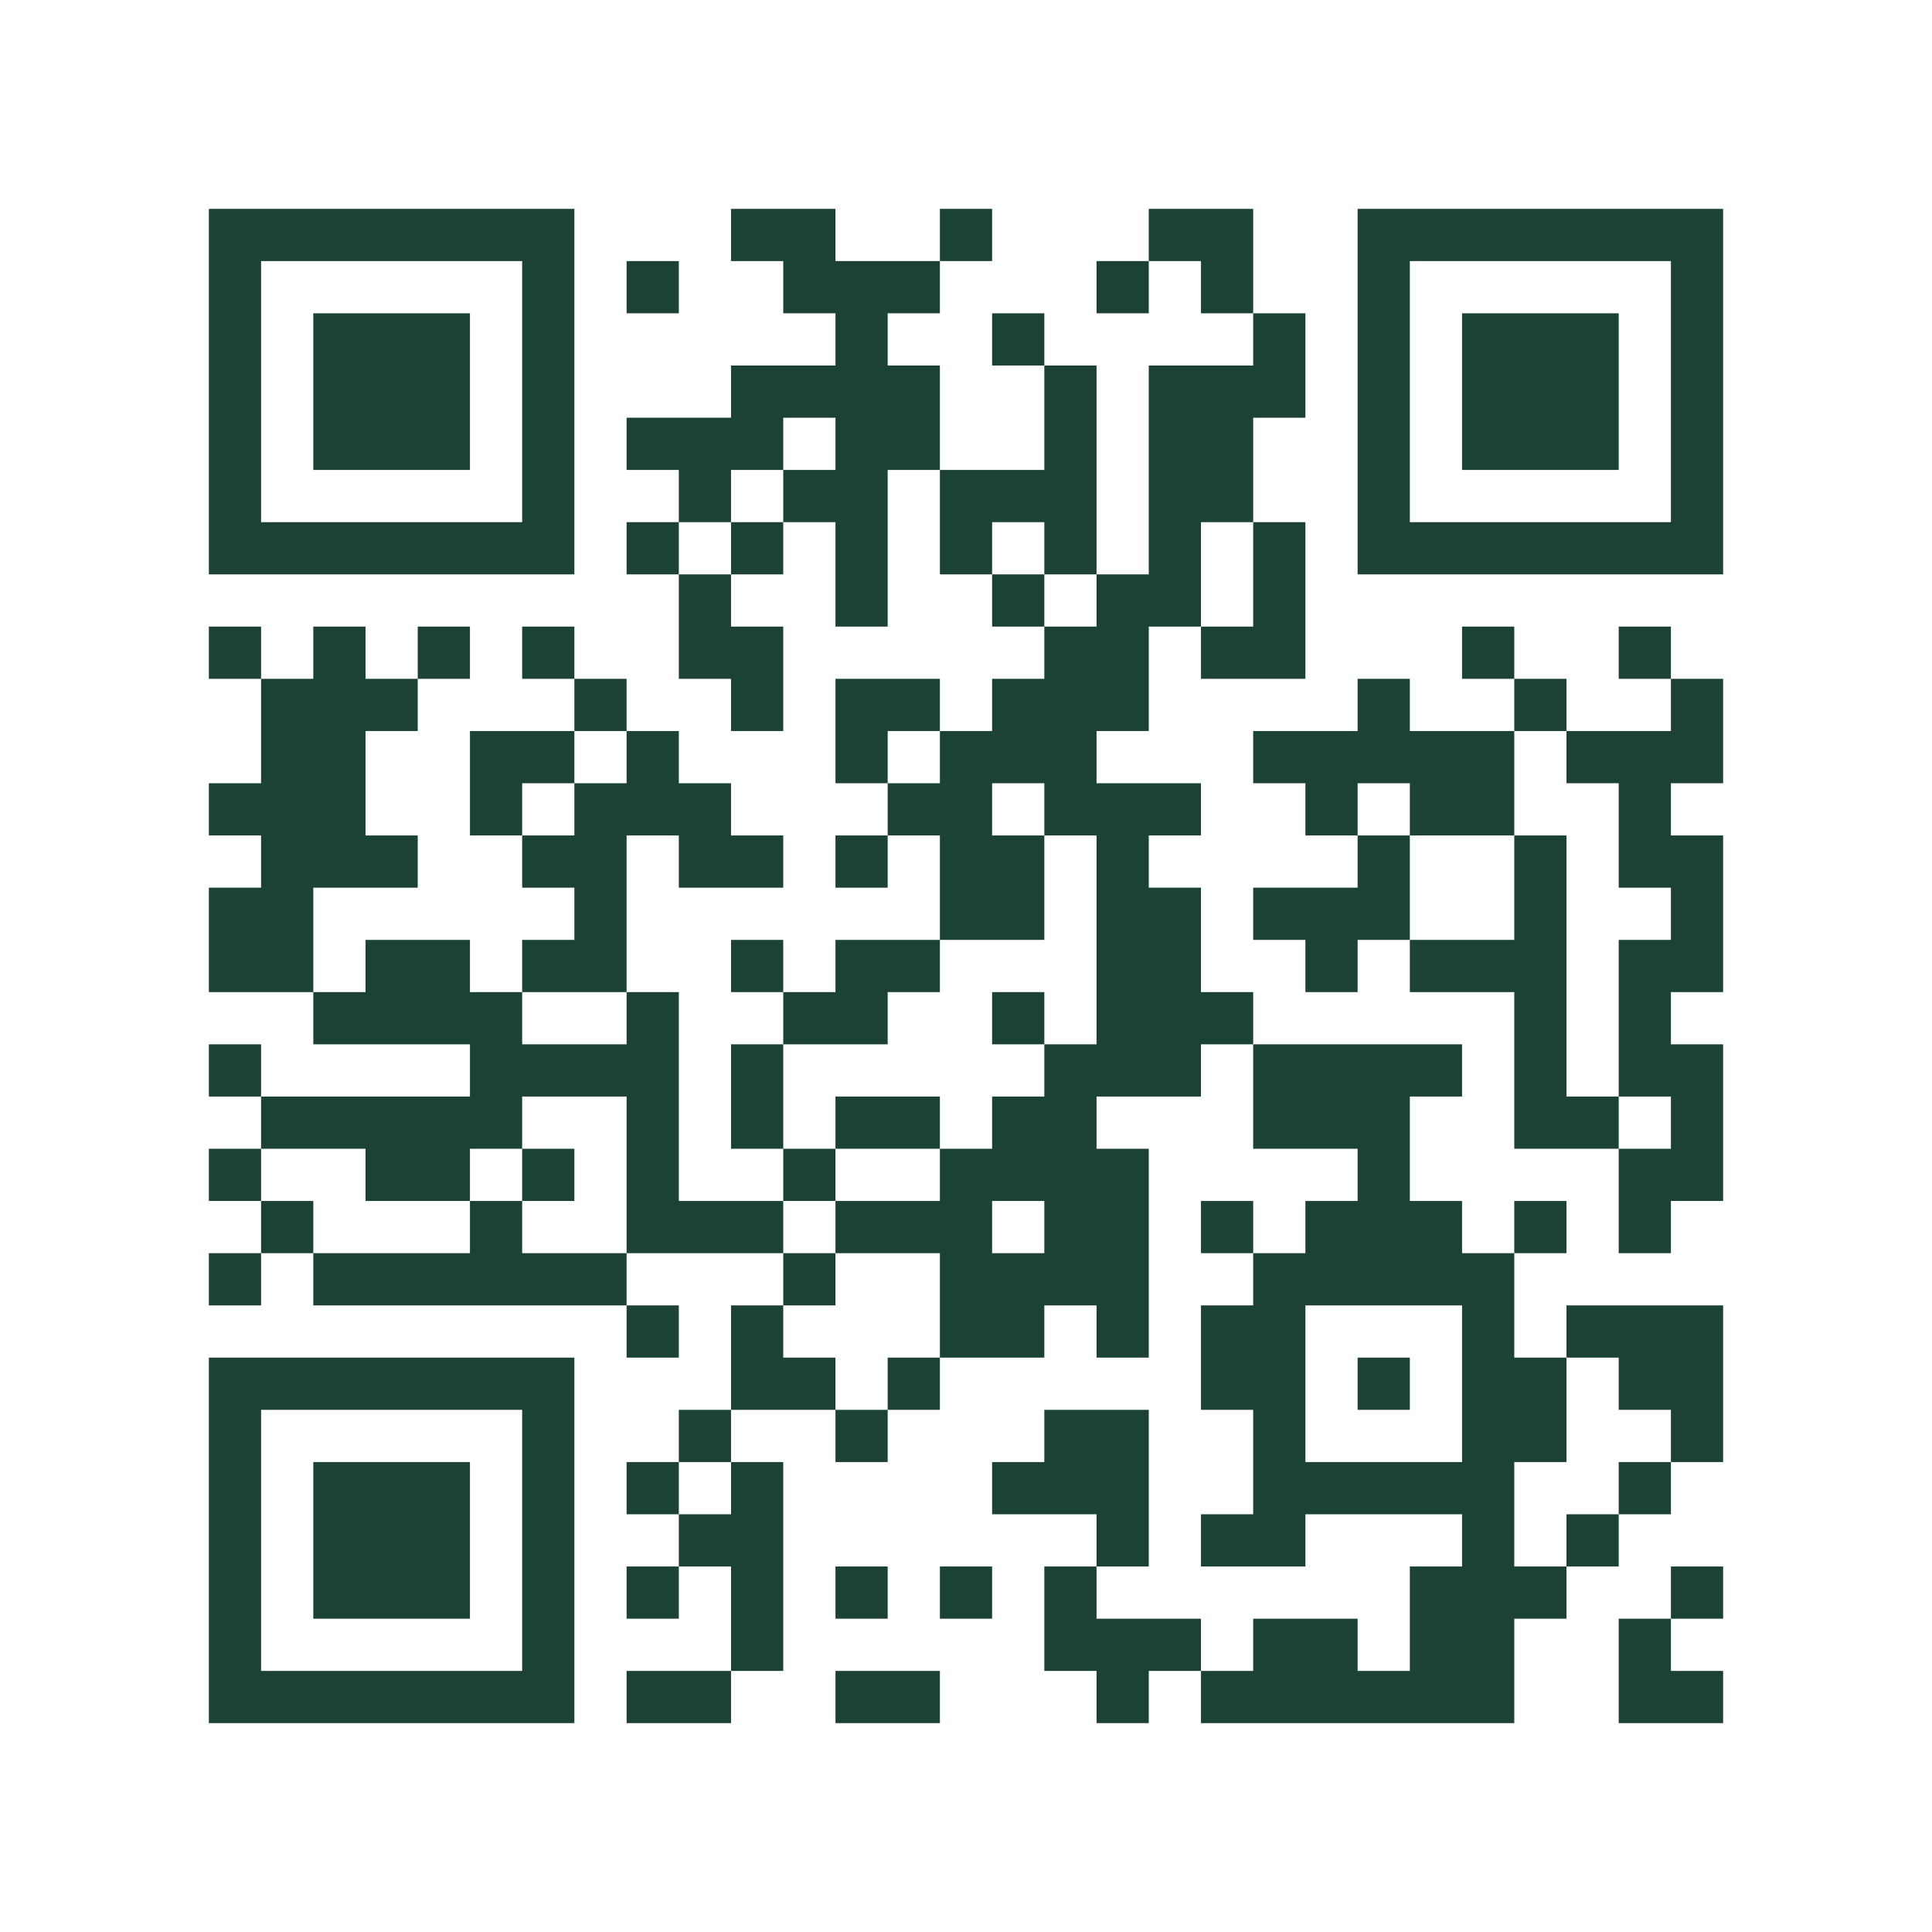
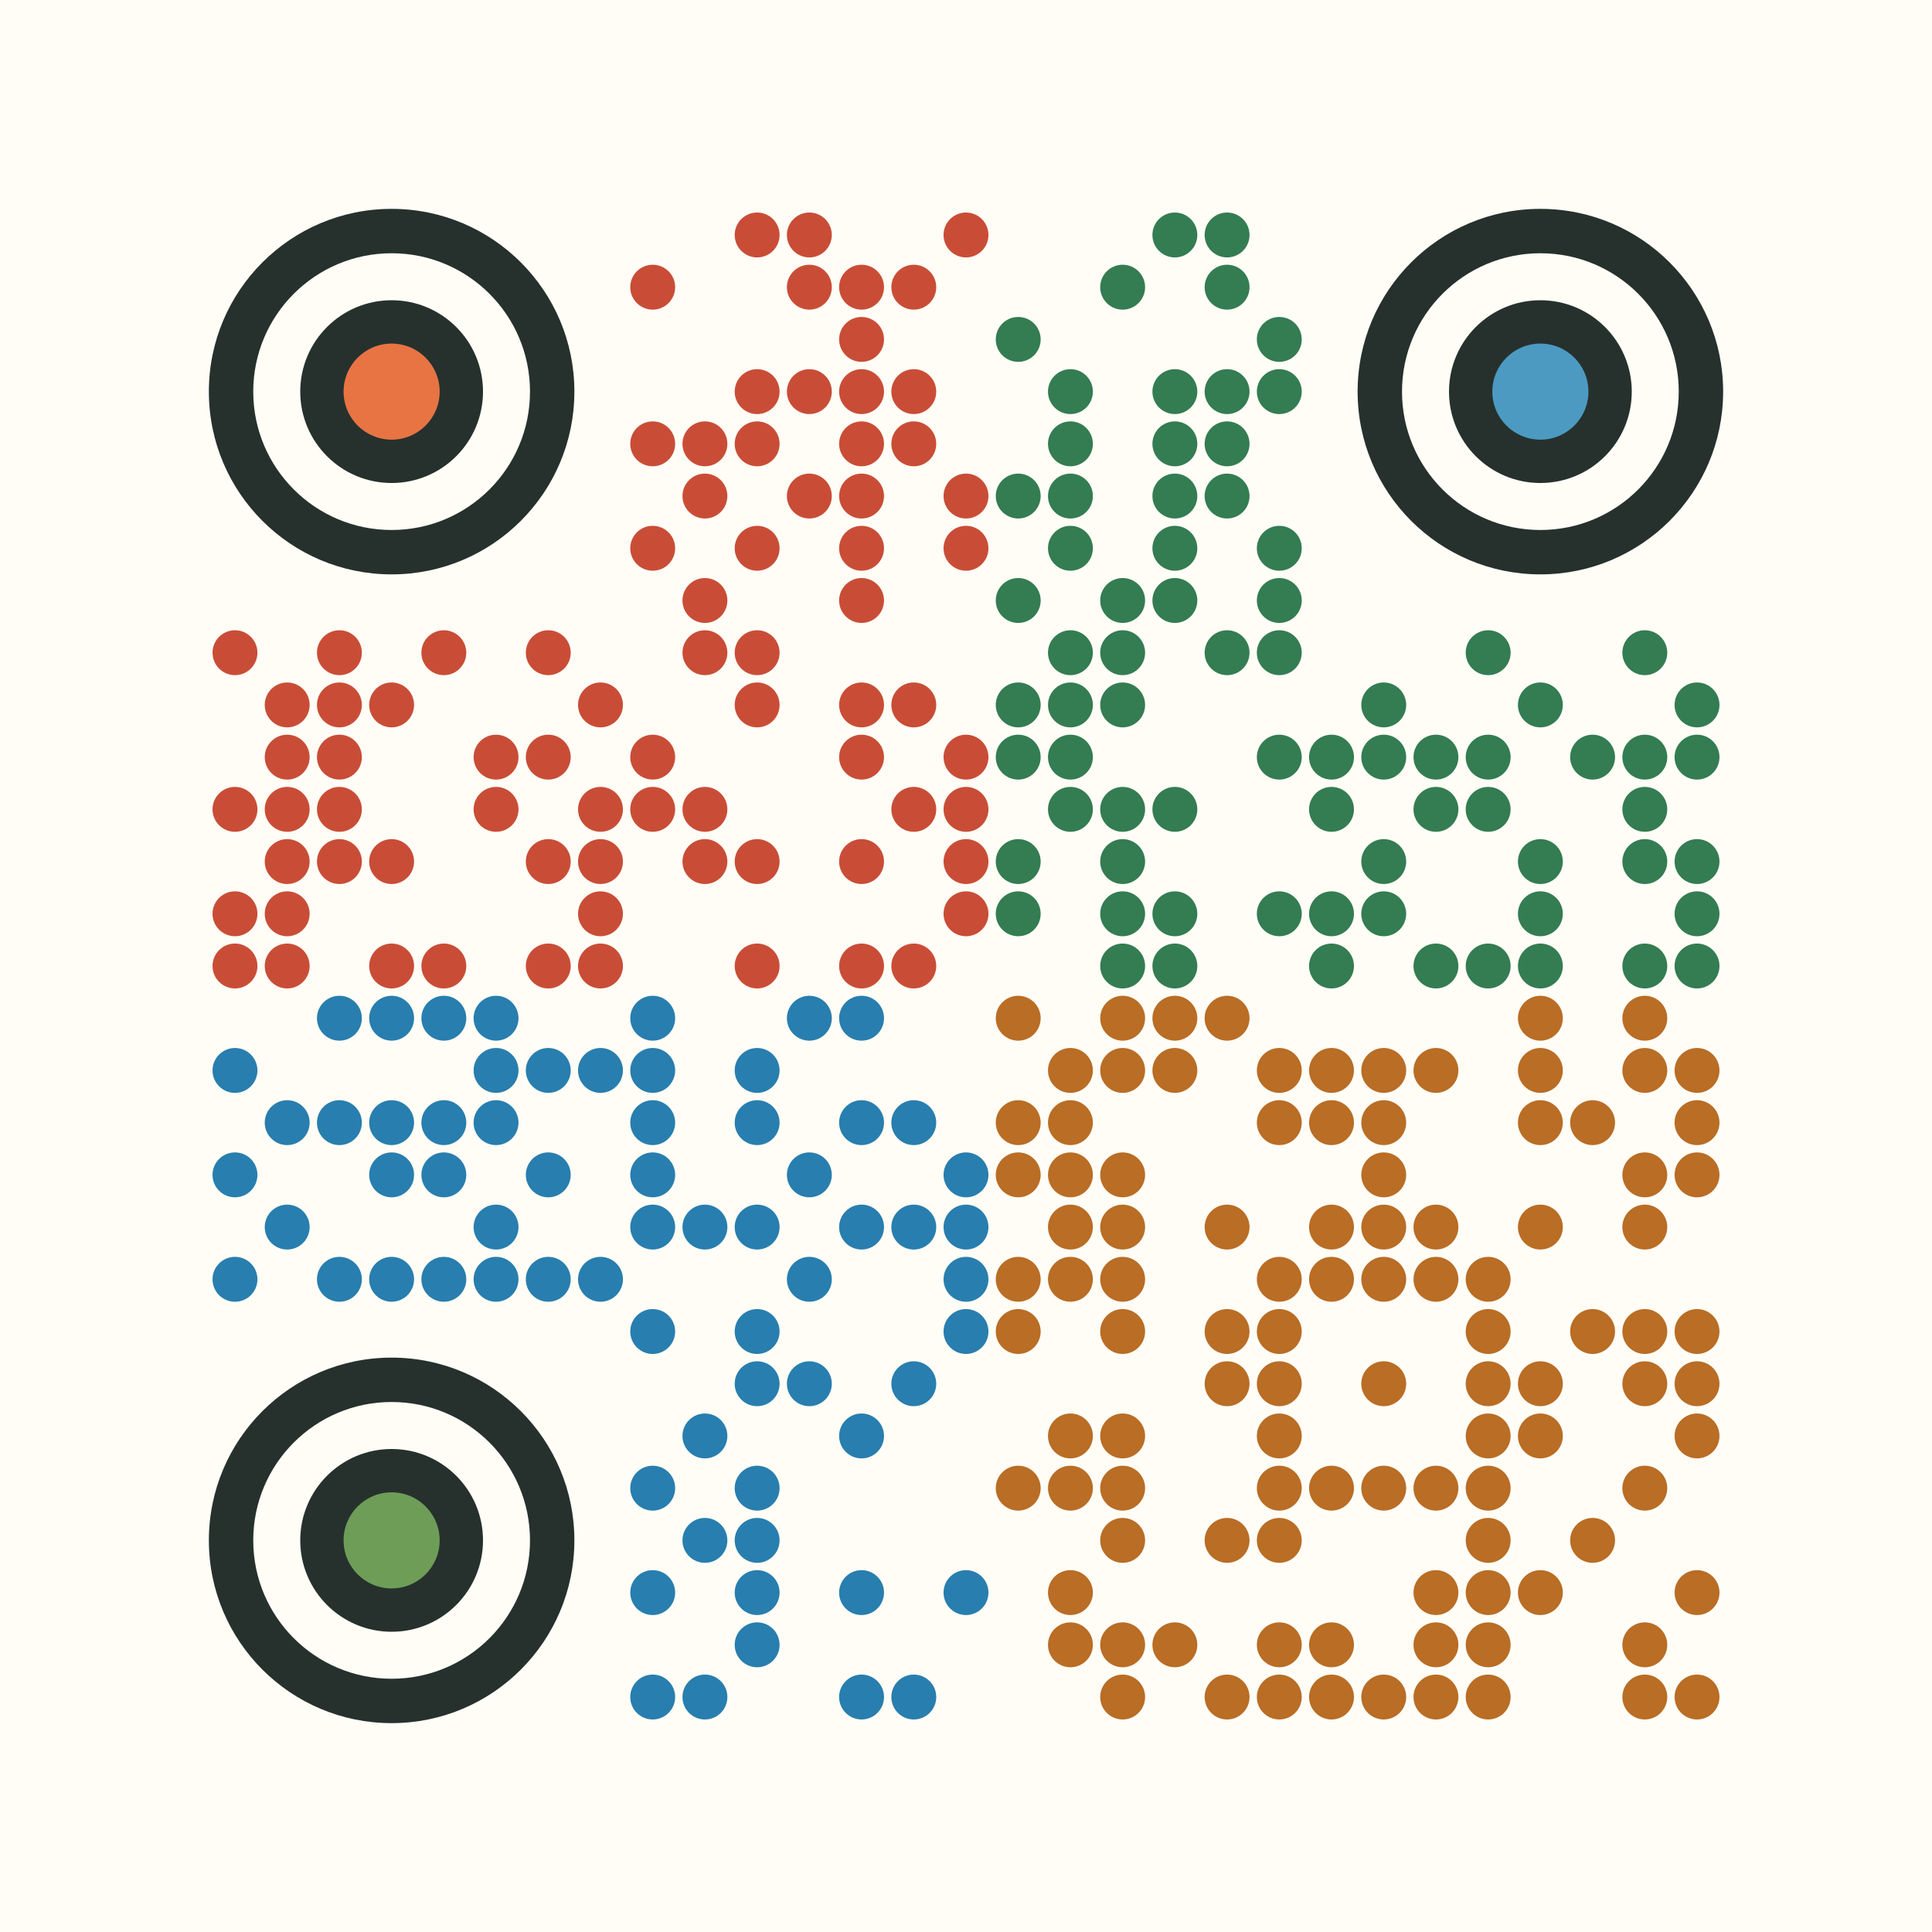
- <svg xmlns="http://www.w3.org/2000/svg" viewBox="0 0 592 592" role="img" aria-label="QR code for Fruit Bazaar">
-   <rect width="100%" height="100%" fill="#fff" />
-   <path d="M64,64h16v16h-16zM80,64h16v16h-16zM96,64h16v16h-16zM112,64h16v16h-16zM128,64h16v16h-16zM144,64h16v16h-16zM160,64h16v16h-16zM224,64h16v16h-16zM240,64h16v16h-16zM288,64h16v16h-16zM352,64h16v16h-16zM368,64h16v16h-16zM416,64h16v16h-16zM432,64h16v16h-16zM448,64h16v16h-16zM464,64h16v16h-16zM480,64h16v16h-16zM496,64h16v16h-16zM512,64h16v16h-16zM64,80h16v16h-16zM160,80h16v16h-16zM192,80h16v16h-16zM240,80h16v16h-16zM256,80h16v16h-16zM272,80h16v16h-16zM336,80h16v16h-16zM368,80h16v16h-16zM416,80h16v16h-16zM512,80h16v16h-16zM64,96h16v16h-16zM96,96h16v16h-16zM112,96h16v16h-16zM128,96h16v16h-16zM160,96h16v16h-16zM256,96h16v16h-16zM304,96h16v16h-16zM384,96h16v16h-16zM416,96h16v16h-16zM448,96h16v16h-16zM464,96h16v16h-16zM480,96h16v16h-16zM512,96h16v16h-16zM64,112h16v16h-16zM96,112h16v16h-16zM112,112h16v16h-16zM128,112h16v16h-16zM160,112h16v16h-16zM224,112h16v16h-16zM240,112h16v16h-16zM256,112h16v16h-16zM272,112h16v16h-16zM320,112h16v16h-16zM352,112h16v16h-16zM368,112h16v16h-16zM384,112h16v16h-16zM416,112h16v16h-16zM448,112h16v16h-16zM464,112h16v16h-16zM480,112h16v16h-16zM512,112h16v16h-16zM64,128h16v16h-16zM96,128h16v16h-16zM112,128h16v16h-16zM128,128h16v16h-16zM160,128h16v16h-16zM192,128h16v16h-16zM208,128h16v16h-16zM224,128h16v16h-16zM256,128h16v16h-16zM272,128h16v16h-16zM320,128h16v16h-16zM352,128h16v16h-16zM368,128h16v16h-16zM416,128h16v16h-16zM448,128h16v16h-16zM464,128h16v16h-16zM480,128h16v16h-16zM512,128h16v16h-16zM64,144h16v16h-16zM160,144h16v16h-16zM208,144h16v16h-16zM240,144h16v16h-16zM256,144h16v16h-16zM288,144h16v16h-16zM304,144h16v16h-16zM320,144h16v16h-16zM352,144h16v16h-16zM368,144h16v16h-16zM416,144h16v16h-16zM512,144h16v16h-16zM64,160h16v16h-16zM80,160h16v16h-16zM96,160h16v16h-16zM112,160h16v16h-16zM128,160h16v16h-16zM144,160h16v16h-16zM160,160h16v16h-16zM192,160h16v16h-16zM224,160h16v16h-16zM256,160h16v16h-16zM288,160h16v16h-16zM320,160h16v16h-16zM352,160h16v16h-16zM384,160h16v16h-16zM416,160h16v16h-16zM432,160h16v16h-16zM448,160h16v16h-16zM464,160h16v16h-16zM480,160h16v16h-16zM496,160h16v16h-16zM512,160h16v16h-16zM208,176h16v16h-16zM256,176h16v16h-16zM304,176h16v16h-16zM336,176h16v16h-16zM352,176h16v16h-16zM384,176h16v16h-16zM64,192h16v16h-16zM96,192h16v16h-16zM128,192h16v16h-16zM160,192h16v16h-16zM208,192h16v16h-16zM224,192h16v16h-16zM320,192h16v16h-16zM336,192h16v16h-16zM368,192h16v16h-16zM384,192h16v16h-16zM448,192h16v16h-16zM496,192h16v16h-16zM80,208h16v16h-16zM96,208h16v16h-16zM112,208h16v16h-16zM176,208h16v16h-16zM224,208h16v16h-16zM256,208h16v16h-16zM272,208h16v16h-16zM304,208h16v16h-16zM320,208h16v16h-16zM336,208h16v16h-16zM416,208h16v16h-16zM464,208h16v16h-16zM512,208h16v16h-16zM80,224h16v16h-16zM96,224h16v16h-16zM144,224h16v16h-16zM160,224h16v16h-16zM192,224h16v16h-16zM256,224h16v16h-16zM288,224h16v16h-16zM304,224h16v16h-16zM320,224h16v16h-16zM384,224h16v16h-16zM400,224h16v16h-16zM416,224h16v16h-16zM432,224h16v16h-16zM448,224h16v16h-16zM480,224h16v16h-16zM496,224h16v16h-16zM512,224h16v16h-16zM64,240h16v16h-16zM80,240h16v16h-16zM96,240h16v16h-16zM144,240h16v16h-16zM176,240h16v16h-16zM192,240h16v16h-16zM208,240h16v16h-16zM272,240h16v16h-16zM288,240h16v16h-16zM320,240h16v16h-16zM336,240h16v16h-16zM352,240h16v16h-16zM400,240h16v16h-16zM432,240h16v16h-16zM448,240h16v16h-16zM496,240h16v16h-16zM80,256h16v16h-16zM96,256h16v16h-16zM112,256h16v16h-16zM160,256h16v16h-16zM176,256h16v16h-16zM208,256h16v16h-16zM224,256h16v16h-16zM256,256h16v16h-16zM288,256h16v16h-16zM304,256h16v16h-16zM336,256h16v16h-16zM416,256h16v16h-16zM464,256h16v16h-16zM496,256h16v16h-16zM512,256h16v16h-16zM64,272h16v16h-16zM80,272h16v16h-16zM176,272h16v16h-16zM288,272h16v16h-16zM304,272h16v16h-16zM336,272h16v16h-16zM352,272h16v16h-16zM384,272h16v16h-16zM400,272h16v16h-16zM416,272h16v16h-16zM464,272h16v16h-16zM512,272h16v16h-16zM64,288h16v16h-16zM80,288h16v16h-16zM112,288h16v16h-16zM128,288h16v16h-16zM160,288h16v16h-16zM176,288h16v16h-16zM224,288h16v16h-16zM256,288h16v16h-16zM272,288h16v16h-16zM336,288h16v16h-16zM352,288h16v16h-16zM400,288h16v16h-16zM432,288h16v16h-16zM448,288h16v16h-16zM464,288h16v16h-16zM496,288h16v16h-16zM512,288h16v16h-16zM96,304h16v16h-16zM112,304h16v16h-16zM128,304h16v16h-16zM144,304h16v16h-16zM192,304h16v16h-16zM240,304h16v16h-16zM256,304h16v16h-16zM304,304h16v16h-16zM336,304h16v16h-16zM352,304h16v16h-16zM368,304h16v16h-16zM464,304h16v16h-16zM496,304h16v16h-16zM64,320h16v16h-16zM144,320h16v16h-16zM160,320h16v16h-16zM176,320h16v16h-16zM192,320h16v16h-16zM224,320h16v16h-16zM320,320h16v16h-16zM336,320h16v16h-16zM352,320h16v16h-16zM384,320h16v16h-16zM400,320h16v16h-16zM416,320h16v16h-16zM432,320h16v16h-16zM464,320h16v16h-16zM496,320h16v16h-16zM512,320h16v16h-16zM80,336h16v16h-16zM96,336h16v16h-16zM112,336h16v16h-16zM128,336h16v16h-16zM144,336h16v16h-16zM192,336h16v16h-16zM224,336h16v16h-16zM256,336h16v16h-16zM272,336h16v16h-16zM304,336h16v16h-16zM320,336h16v16h-16zM384,336h16v16h-16zM400,336h16v16h-16zM416,336h16v16h-16zM464,336h16v16h-16zM480,336h16v16h-16zM512,336h16v16h-16zM64,352h16v16h-16zM112,352h16v16h-16zM128,352h16v16h-16zM160,352h16v16h-16zM192,352h16v16h-16zM240,352h16v16h-16zM288,352h16v16h-16zM304,352h16v16h-16zM320,352h16v16h-16zM336,352h16v16h-16zM416,352h16v16h-16zM496,352h16v16h-16zM512,352h16v16h-16zM80,368h16v16h-16zM144,368h16v16h-16zM192,368h16v16h-16zM208,368h16v16h-16zM224,368h16v16h-16zM256,368h16v16h-16zM272,368h16v16h-16zM288,368h16v16h-16zM320,368h16v16h-16zM336,368h16v16h-16zM368,368h16v16h-16zM400,368h16v16h-16zM416,368h16v16h-16zM432,368h16v16h-16zM464,368h16v16h-16zM496,368h16v16h-16zM64,384h16v16h-16zM96,384h16v16h-16zM112,384h16v16h-16zM128,384h16v16h-16zM144,384h16v16h-16zM160,384h16v16h-16zM176,384h16v16h-16zM240,384h16v16h-16zM288,384h16v16h-16zM304,384h16v16h-16zM320,384h16v16h-16zM336,384h16v16h-16zM384,384h16v16h-16zM400,384h16v16h-16zM416,384h16v16h-16zM432,384h16v16h-16zM448,384h16v16h-16zM192,400h16v16h-16zM224,400h16v16h-16zM288,400h16v16h-16zM304,400h16v16h-16zM336,400h16v16h-16zM368,400h16v16h-16zM384,400h16v16h-16zM448,400h16v16h-16zM480,400h16v16h-16zM496,400h16v16h-16zM512,400h16v16h-16zM64,416h16v16h-16zM80,416h16v16h-16zM96,416h16v16h-16zM112,416h16v16h-16zM128,416h16v16h-16zM144,416h16v16h-16zM160,416h16v16h-16zM224,416h16v16h-16zM240,416h16v16h-16zM272,416h16v16h-16zM368,416h16v16h-16zM384,416h16v16h-16zM416,416h16v16h-16zM448,416h16v16h-16zM464,416h16v16h-16zM496,416h16v16h-16zM512,416h16v16h-16zM64,432h16v16h-16zM160,432h16v16h-16zM208,432h16v16h-16zM256,432h16v16h-16zM320,432h16v16h-16zM336,432h16v16h-16zM384,432h16v16h-16zM448,432h16v16h-16zM464,432h16v16h-16zM512,432h16v16h-16zM64,448h16v16h-16zM96,448h16v16h-16zM112,448h16v16h-16zM128,448h16v16h-16zM160,448h16v16h-16zM192,448h16v16h-16zM224,448h16v16h-16zM304,448h16v16h-16zM320,448h16v16h-16zM336,448h16v16h-16zM384,448h16v16h-16zM400,448h16v16h-16zM416,448h16v16h-16zM432,448h16v16h-16zM448,448h16v16h-16zM496,448h16v16h-16zM64,464h16v16h-16zM96,464h16v16h-16zM112,464h16v16h-16zM128,464h16v16h-16zM160,464h16v16h-16zM208,464h16v16h-16zM224,464h16v16h-16zM336,464h16v16h-16zM368,464h16v16h-16zM384,464h16v16h-16zM448,464h16v16h-16zM480,464h16v16h-16zM64,480h16v16h-16zM96,480h16v16h-16zM112,480h16v16h-16zM128,480h16v16h-16zM160,480h16v16h-16zM192,480h16v16h-16zM224,480h16v16h-16zM256,480h16v16h-16zM288,480h16v16h-16zM320,480h16v16h-16zM432,480h16v16h-16zM448,480h16v16h-16zM464,480h16v16h-16zM512,480h16v16h-16zM64,496h16v16h-16zM160,496h16v16h-16zM224,496h16v16h-16zM320,496h16v16h-16zM336,496h16v16h-16zM352,496h16v16h-16zM384,496h16v16h-16zM400,496h16v16h-16zM432,496h16v16h-16zM448,496h16v16h-16zM496,496h16v16h-16zM64,512h16v16h-16zM80,512h16v16h-16zM96,512h16v16h-16zM112,512h16v16h-16zM128,512h16v16h-16zM144,512h16v16h-16zM160,512h16v16h-16zM192,512h16v16h-16zM208,512h16v16h-16zM256,512h16v16h-16zM272,512h16v16h-16zM336,512h16v16h-16zM368,512h16v16h-16zM384,512h16v16h-16zM400,512h16v16h-16zM416,512h16v16h-16zM432,512h16v16h-16zM448,512h16v16h-16zM496,512h16v16h-16zM512,512h16v16h-16z" fill="#1c4234" />
+ <svg xmlns="http://www.w3.org/2000/svg" viewBox="0 0 592 592" role="img" aria-label="Colorful dotted QR code for Fruit Bazaar">
+   <rect width="100%" height="100%" fill="#fffdf6" />
+   <circle cx="232" cy="72" r="6.88" fill="#c94d36" />
+   <circle cx="248" cy="72" r="6.88" fill="#c94d36" />
+   <circle cx="296" cy="72" r="6.88" fill="#c94d36" />
+   <circle cx="360" cy="72" r="6.88" fill="#347c52" />
+   <circle cx="376" cy="72" r="6.88" fill="#347c52" />
+   <circle cx="200" cy="88" r="6.88" fill="#c94d36" />
+   <circle cx="248" cy="88" r="6.88" fill="#c94d36" />
+   <circle cx="264" cy="88" r="6.88" fill="#c94d36" />
+   <circle cx="280" cy="88" r="6.88" fill="#c94d36" />
+   <circle cx="344" cy="88" r="6.88" fill="#347c52" />
+   <circle cx="376" cy="88" r="6.88" fill="#347c52" />
+   <circle cx="264" cy="104" r="6.88" fill="#c94d36" />
+   <circle cx="312" cy="104" r="6.88" fill="#347c52" />
+   <circle cx="392" cy="104" r="6.88" fill="#347c52" />
+   <circle cx="232" cy="120" r="6.88" fill="#c94d36" />
+   <circle cx="248" cy="120" r="6.88" fill="#c94d36" />
+   <circle cx="264" cy="120" r="6.88" fill="#c94d36" />
+   <circle cx="280" cy="120" r="6.88" fill="#c94d36" />
+   <circle cx="328" cy="120" r="6.88" fill="#347c52" />
+   <circle cx="360" cy="120" r="6.88" fill="#347c52" />
+   <circle cx="376" cy="120" r="6.88" fill="#347c52" />
+   <circle cx="392" cy="120" r="6.88" fill="#347c52" />
+   <circle cx="200" cy="136" r="6.88" fill="#c94d36" />
+   <circle cx="216" cy="136" r="6.88" fill="#c94d36" />
+   <circle cx="232" cy="136" r="6.88" fill="#c94d36" />
+   <circle cx="264" cy="136" r="6.88" fill="#c94d36" />
+   <circle cx="280" cy="136" r="6.88" fill="#c94d36" />
+   <circle cx="328" cy="136" r="6.88" fill="#347c52" />
+   <circle cx="360" cy="136" r="6.88" fill="#347c52" />
+   <circle cx="376" cy="136" r="6.88" fill="#347c52" />
+   <circle cx="216" cy="152" r="6.88" fill="#c94d36" />
+   <circle cx="248" cy="152" r="6.88" fill="#c94d36" />
+   <circle cx="264" cy="152" r="6.88" fill="#c94d36" />
+   <circle cx="296" cy="152" r="6.88" fill="#c94d36" />
+   <circle cx="312" cy="152" r="6.88" fill="#347c52" />
+   <circle cx="328" cy="152" r="6.88" fill="#347c52" />
+   <circle cx="360" cy="152" r="6.88" fill="#347c52" />
+   <circle cx="376" cy="152" r="6.88" fill="#347c52" />
+   <circle cx="200" cy="168" r="6.88" fill="#c94d36" />
+   <circle cx="232" cy="168" r="6.88" fill="#c94d36" />
+   <circle cx="264" cy="168" r="6.88" fill="#c94d36" />
+   <circle cx="296" cy="168" r="6.88" fill="#c94d36" />
+   <circle cx="328" cy="168" r="6.88" fill="#347c52" />
+   <circle cx="360" cy="168" r="6.88" fill="#347c52" />
+   <circle cx="392" cy="168" r="6.88" fill="#347c52" />
+   <circle cx="216" cy="184" r="6.88" fill="#c94d36" />
+   <circle cx="264" cy="184" r="6.88" fill="#c94d36" />
+   <circle cx="312" cy="184" r="6.88" fill="#347c52" />
+   <circle cx="344" cy="184" r="6.88" fill="#347c52" />
+   <circle cx="360" cy="184" r="6.88" fill="#347c52" />
+   <circle cx="392" cy="184" r="6.88" fill="#347c52" />
+   <circle cx="72" cy="200" r="6.88" fill="#c94d36" />
+   <circle cx="104" cy="200" r="6.88" fill="#c94d36" />
+   <circle cx="136" cy="200" r="6.88" fill="#c94d36" />
+   <circle cx="168" cy="200" r="6.88" fill="#c94d36" />
+   <circle cx="216" cy="200" r="6.88" fill="#c94d36" />
+   <circle cx="232" cy="200" r="6.88" fill="#c94d36" />
+   <circle cx="328" cy="200" r="6.88" fill="#347c52" />
+   <circle cx="344" cy="200" r="6.88" fill="#347c52" />
+   <circle cx="376" cy="200" r="6.88" fill="#347c52" />
+   <circle cx="392" cy="200" r="6.88" fill="#347c52" />
+   <circle cx="456" cy="200" r="6.88" fill="#347c52" />
+   <circle cx="504" cy="200" r="6.88" fill="#347c52" />
+   <circle cx="88" cy="216" r="6.88" fill="#c94d36" />
+   <circle cx="104" cy="216" r="6.88" fill="#c94d36" />
+   <circle cx="120" cy="216" r="6.88" fill="#c94d36" />
+   <circle cx="184" cy="216" r="6.88" fill="#c94d36" />
+   <circle cx="232" cy="216" r="6.88" fill="#c94d36" />
+   <circle cx="264" cy="216" r="6.88" fill="#c94d36" />
+   <circle cx="280" cy="216" r="6.88" fill="#c94d36" />
+   <circle cx="312" cy="216" r="6.88" fill="#347c52" />
+   <circle cx="328" cy="216" r="6.88" fill="#347c52" />
+   <circle cx="344" cy="216" r="6.88" fill="#347c52" />
+   <circle cx="424" cy="216" r="6.88" fill="#347c52" />
+   <circle cx="472" cy="216" r="6.88" fill="#347c52" />
+   <circle cx="520" cy="216" r="6.88" fill="#347c52" />
+   <circle cx="88" cy="232" r="6.88" fill="#c94d36" />
+   <circle cx="104" cy="232" r="6.88" fill="#c94d36" />
+   <circle cx="152" cy="232" r="6.88" fill="#c94d36" />
+   <circle cx="168" cy="232" r="6.88" fill="#c94d36" />
+   <circle cx="200" cy="232" r="6.88" fill="#c94d36" />
+   <circle cx="264" cy="232" r="6.88" fill="#c94d36" />
+   <circle cx="296" cy="232" r="6.88" fill="#c94d36" />
+   <circle cx="312" cy="232" r="6.88" fill="#347c52" />
+   <circle cx="328" cy="232" r="6.88" fill="#347c52" />
+   <circle cx="392" cy="232" r="6.88" fill="#347c52" />
+   <circle cx="408" cy="232" r="6.88" fill="#347c52" />
+   <circle cx="424" cy="232" r="6.88" fill="#347c52" />
+   <circle cx="440" cy="232" r="6.88" fill="#347c52" />
+   <circle cx="456" cy="232" r="6.88" fill="#347c52" />
+   <circle cx="488" cy="232" r="6.88" fill="#347c52" />
+   <circle cx="504" cy="232" r="6.88" fill="#347c52" />
+   <circle cx="520" cy="232" r="6.88" fill="#347c52" />
+   <circle cx="72" cy="248" r="6.88" fill="#c94d36" />
+   <circle cx="88" cy="248" r="6.88" fill="#c94d36" />
+   <circle cx="104" cy="248" r="6.88" fill="#c94d36" />
+   <circle cx="152" cy="248" r="6.88" fill="#c94d36" />
+   <circle cx="184" cy="248" r="6.88" fill="#c94d36" />
+   <circle cx="200" cy="248" r="6.88" fill="#c94d36" />
+   <circle cx="216" cy="248" r="6.88" fill="#c94d36" />
+   <circle cx="280" cy="248" r="6.88" fill="#c94d36" />
+   <circle cx="296" cy="248" r="6.88" fill="#c94d36" />
+   <circle cx="328" cy="248" r="6.88" fill="#347c52" />
+   <circle cx="344" cy="248" r="6.88" fill="#347c52" />
+   <circle cx="360" cy="248" r="6.88" fill="#347c52" />
+   <circle cx="408" cy="248" r="6.88" fill="#347c52" />
+   <circle cx="440" cy="248" r="6.88" fill="#347c52" />
+   <circle cx="456" cy="248" r="6.88" fill="#347c52" />
+   <circle cx="504" cy="248" r="6.88" fill="#347c52" />
+   <circle cx="88" cy="264" r="6.88" fill="#c94d36" />
+   <circle cx="104" cy="264" r="6.88" fill="#c94d36" />
+   <circle cx="120" cy="264" r="6.88" fill="#c94d36" />
+   <circle cx="168" cy="264" r="6.88" fill="#c94d36" />
+   <circle cx="184" cy="264" r="6.88" fill="#c94d36" />
+   <circle cx="216" cy="264" r="6.88" fill="#c94d36" />
+   <circle cx="232" cy="264" r="6.88" fill="#c94d36" />
+   <circle cx="264" cy="264" r="6.88" fill="#c94d36" />
+   <circle cx="296" cy="264" r="6.88" fill="#c94d36" />
+   <circle cx="312" cy="264" r="6.88" fill="#347c52" />
+   <circle cx="344" cy="264" r="6.88" fill="#347c52" />
+   <circle cx="424" cy="264" r="6.88" fill="#347c52" />
+   <circle cx="472" cy="264" r="6.88" fill="#347c52" />
+   <circle cx="504" cy="264" r="6.88" fill="#347c52" />
+   <circle cx="520" cy="264" r="6.88" fill="#347c52" />
+   <circle cx="72" cy="280" r="6.88" fill="#c94d36" />
+   <circle cx="88" cy="280" r="6.88" fill="#c94d36" />
+   <circle cx="184" cy="280" r="6.88" fill="#c94d36" />
+   <circle cx="296" cy="280" r="6.88" fill="#c94d36" />
+   <circle cx="312" cy="280" r="6.88" fill="#347c52" />
+   <circle cx="344" cy="280" r="6.88" fill="#347c52" />
+   <circle cx="360" cy="280" r="6.88" fill="#347c52" />
+   <circle cx="392" cy="280" r="6.88" fill="#347c52" />
+   <circle cx="408" cy="280" r="6.88" fill="#347c52" />
+   <circle cx="424" cy="280" r="6.88" fill="#347c52" />
+   <circle cx="472" cy="280" r="6.88" fill="#347c52" />
+   <circle cx="520" cy="280" r="6.88" fill="#347c52" />
+   <circle cx="72" cy="296" r="6.88" fill="#c94d36" />
+   <circle cx="88" cy="296" r="6.88" fill="#c94d36" />
+   <circle cx="120" cy="296" r="6.88" fill="#c94d36" />
+   <circle cx="136" cy="296" r="6.88" fill="#c94d36" />
+   <circle cx="168" cy="296" r="6.88" fill="#c94d36" />
+   <circle cx="184" cy="296" r="6.88" fill="#c94d36" />
+   <circle cx="232" cy="296" r="6.88" fill="#c94d36" />
+   <circle cx="264" cy="296" r="6.88" fill="#c94d36" />
+   <circle cx="280" cy="296" r="6.88" fill="#c94d36" />
+   <circle cx="344" cy="296" r="6.88" fill="#347c52" />
+   <circle cx="360" cy="296" r="6.88" fill="#347c52" />
+   <circle cx="408" cy="296" r="6.88" fill="#347c52" />
+   <circle cx="440" cy="296" r="6.88" fill="#347c52" />
+   <circle cx="456" cy="296" r="6.88" fill="#347c52" />
+   <circle cx="472" cy="296" r="6.88" fill="#347c52" />
+   <circle cx="504" cy="296" r="6.88" fill="#347c52" />
+   <circle cx="520" cy="296" r="6.88" fill="#347c52" />
+   <circle cx="104" cy="312" r="6.88" fill="#287eae" />
+   <circle cx="120" cy="312" r="6.88" fill="#287eae" />
+   <circle cx="136" cy="312" r="6.88" fill="#287eae" />
+   <circle cx="152" cy="312" r="6.88" fill="#287eae" />
+   <circle cx="200" cy="312" r="6.88" fill="#287eae" />
+   <circle cx="248" cy="312" r="6.88" fill="#287eae" />
+   <circle cx="264" cy="312" r="6.88" fill="#287eae" />
+   <circle cx="312" cy="312" r="6.88" fill="#b96d25" />
+   <circle cx="344" cy="312" r="6.88" fill="#b96d25" />
+   <circle cx="360" cy="312" r="6.88" fill="#b96d25" />
+   <circle cx="376" cy="312" r="6.88" fill="#b96d25" />
+   <circle cx="472" cy="312" r="6.88" fill="#b96d25" />
+   <circle cx="504" cy="312" r="6.88" fill="#b96d25" />
+   <circle cx="72" cy="328" r="6.88" fill="#287eae" />
+   <circle cx="152" cy="328" r="6.88" fill="#287eae" />
+   <circle cx="168" cy="328" r="6.88" fill="#287eae" />
+   <circle cx="184" cy="328" r="6.88" fill="#287eae" />
+   <circle cx="200" cy="328" r="6.88" fill="#287eae" />
+   <circle cx="232" cy="328" r="6.88" fill="#287eae" />
+   <circle cx="328" cy="328" r="6.88" fill="#b96d25" />
+   <circle cx="344" cy="328" r="6.88" fill="#b96d25" />
+   <circle cx="360" cy="328" r="6.88" fill="#b96d25" />
+   <circle cx="392" cy="328" r="6.88" fill="#b96d25" />
+   <circle cx="408" cy="328" r="6.88" fill="#b96d25" />
+   <circle cx="424" cy="328" r="6.88" fill="#b96d25" />
+   <circle cx="440" cy="328" r="6.88" fill="#b96d25" />
+   <circle cx="472" cy="328" r="6.88" fill="#b96d25" />
+   <circle cx="504" cy="328" r="6.88" fill="#b96d25" />
+   <circle cx="520" cy="328" r="6.88" fill="#b96d25" />
+   <circle cx="88" cy="344" r="6.88" fill="#287eae" />
+   <circle cx="104" cy="344" r="6.88" fill="#287eae" />
+   <circle cx="120" cy="344" r="6.88" fill="#287eae" />
+   <circle cx="136" cy="344" r="6.88" fill="#287eae" />
+   <circle cx="152" cy="344" r="6.88" fill="#287eae" />
+   <circle cx="200" cy="344" r="6.88" fill="#287eae" />
+   <circle cx="232" cy="344" r="6.88" fill="#287eae" />
+   <circle cx="264" cy="344" r="6.88" fill="#287eae" />
+   <circle cx="280" cy="344" r="6.88" fill="#287eae" />
+   <circle cx="312" cy="344" r="6.88" fill="#b96d25" />
+   <circle cx="328" cy="344" r="6.88" fill="#b96d25" />
+   <circle cx="392" cy="344" r="6.88" fill="#b96d25" />
+   <circle cx="408" cy="344" r="6.88" fill="#b96d25" />
+   <circle cx="424" cy="344" r="6.88" fill="#b96d25" />
+   <circle cx="472" cy="344" r="6.88" fill="#b96d25" />
+   <circle cx="488" cy="344" r="6.88" fill="#b96d25" />
+   <circle cx="520" cy="344" r="6.88" fill="#b96d25" />
+   <circle cx="72" cy="360" r="6.88" fill="#287eae" />
+   <circle cx="120" cy="360" r="6.88" fill="#287eae" />
+   <circle cx="136" cy="360" r="6.88" fill="#287eae" />
+   <circle cx="168" cy="360" r="6.88" fill="#287eae" />
+   <circle cx="200" cy="360" r="6.88" fill="#287eae" />
+   <circle cx="248" cy="360" r="6.88" fill="#287eae" />
+   <circle cx="296" cy="360" r="6.88" fill="#287eae" />
+   <circle cx="312" cy="360" r="6.88" fill="#b96d25" />
+   <circle cx="328" cy="360" r="6.88" fill="#b96d25" />
+   <circle cx="344" cy="360" r="6.88" fill="#b96d25" />
+   <circle cx="424" cy="360" r="6.88" fill="#b96d25" />
+   <circle cx="504" cy="360" r="6.88" fill="#b96d25" />
+   <circle cx="520" cy="360" r="6.88" fill="#b96d25" />
+   <circle cx="88" cy="376" r="6.88" fill="#287eae" />
+   <circle cx="152" cy="376" r="6.88" fill="#287eae" />
+   <circle cx="200" cy="376" r="6.88" fill="#287eae" />
+   <circle cx="216" cy="376" r="6.88" fill="#287eae" />
+   <circle cx="232" cy="376" r="6.88" fill="#287eae" />
+   <circle cx="264" cy="376" r="6.88" fill="#287eae" />
+   <circle cx="280" cy="376" r="6.88" fill="#287eae" />
+   <circle cx="296" cy="376" r="6.88" fill="#287eae" />
+   <circle cx="328" cy="376" r="6.88" fill="#b96d25" />
+   <circle cx="344" cy="376" r="6.88" fill="#b96d25" />
+   <circle cx="376" cy="376" r="6.88" fill="#b96d25" />
+   <circle cx="408" cy="376" r="6.88" fill="#b96d25" />
+   <circle cx="424" cy="376" r="6.88" fill="#b96d25" />
+   <circle cx="440" cy="376" r="6.88" fill="#b96d25" />
+   <circle cx="472" cy="376" r="6.88" fill="#b96d25" />
+   <circle cx="504" cy="376" r="6.88" fill="#b96d25" />
+   <circle cx="72" cy="392" r="6.88" fill="#287eae" />
+   <circle cx="104" cy="392" r="6.88" fill="#287eae" />
+   <circle cx="120" cy="392" r="6.88" fill="#287eae" />
+   <circle cx="136" cy="392" r="6.88" fill="#287eae" />
+   <circle cx="152" cy="392" r="6.88" fill="#287eae" />
+   <circle cx="168" cy="392" r="6.88" fill="#287eae" />
+   <circle cx="184" cy="392" r="6.88" fill="#287eae" />
+   <circle cx="248" cy="392" r="6.88" fill="#287eae" />
+   <circle cx="296" cy="392" r="6.88" fill="#287eae" />
+   <circle cx="312" cy="392" r="6.88" fill="#b96d25" />
+   <circle cx="328" cy="392" r="6.88" fill="#b96d25" />
+   <circle cx="344" cy="392" r="6.88" fill="#b96d25" />
+   <circle cx="392" cy="392" r="6.88" fill="#b96d25" />
+   <circle cx="408" cy="392" r="6.88" fill="#b96d25" />
+   <circle cx="424" cy="392" r="6.88" fill="#b96d25" />
+   <circle cx="440" cy="392" r="6.88" fill="#b96d25" />
+   <circle cx="456" cy="392" r="6.88" fill="#b96d25" />
+   <circle cx="200" cy="408" r="6.88" fill="#287eae" />
+   <circle cx="232" cy="408" r="6.88" fill="#287eae" />
+   <circle cx="296" cy="408" r="6.88" fill="#287eae" />
+   <circle cx="312" cy="408" r="6.88" fill="#b96d25" />
+   <circle cx="344" cy="408" r="6.88" fill="#b96d25" />
+   <circle cx="376" cy="408" r="6.88" fill="#b96d25" />
+   <circle cx="392" cy="408" r="6.88" fill="#b96d25" />
+   <circle cx="456" cy="408" r="6.88" fill="#b96d25" />
+   <circle cx="488" cy="408" r="6.88" fill="#b96d25" />
+   <circle cx="504" cy="408" r="6.88" fill="#b96d25" />
+   <circle cx="520" cy="408" r="6.88" fill="#b96d25" />
+   <circle cx="232" cy="424" r="6.88" fill="#287eae" />
+   <circle cx="248" cy="424" r="6.88" fill="#287eae" />
+   <circle cx="280" cy="424" r="6.88" fill="#287eae" />
+   <circle cx="376" cy="424" r="6.88" fill="#b96d25" />
+   <circle cx="392" cy="424" r="6.88" fill="#b96d25" />
+   <circle cx="424" cy="424" r="6.88" fill="#b96d25" />
+   <circle cx="456" cy="424" r="6.88" fill="#b96d25" />
+   <circle cx="472" cy="424" r="6.88" fill="#b96d25" />
+   <circle cx="504" cy="424" r="6.88" fill="#b96d25" />
+   <circle cx="520" cy="424" r="6.88" fill="#b96d25" />
+   <circle cx="216" cy="440" r="6.88" fill="#287eae" />
+   <circle cx="264" cy="440" r="6.88" fill="#287eae" />
+   <circle cx="328" cy="440" r="6.88" fill="#b96d25" />
+   <circle cx="344" cy="440" r="6.88" fill="#b96d25" />
+   <circle cx="392" cy="440" r="6.88" fill="#b96d25" />
+   <circle cx="456" cy="440" r="6.88" fill="#b96d25" />
+   <circle cx="472" cy="440" r="6.88" fill="#b96d25" />
+   <circle cx="520" cy="440" r="6.88" fill="#b96d25" />
+   <circle cx="200" cy="456" r="6.88" fill="#287eae" />
+   <circle cx="232" cy="456" r="6.88" fill="#287eae" />
+   <circle cx="312" cy="456" r="6.88" fill="#b96d25" />
+   <circle cx="328" cy="456" r="6.88" fill="#b96d25" />
+   <circle cx="344" cy="456" r="6.88" fill="#b96d25" />
+   <circle cx="392" cy="456" r="6.88" fill="#b96d25" />
+   <circle cx="408" cy="456" r="6.88" fill="#b96d25" />
+   <circle cx="424" cy="456" r="6.88" fill="#b96d25" />
+   <circle cx="440" cy="456" r="6.88" fill="#b96d25" />
+   <circle cx="456" cy="456" r="6.88" fill="#b96d25" />
+   <circle cx="504" cy="456" r="6.88" fill="#b96d25" />
+   <circle cx="216" cy="472" r="6.88" fill="#287eae" />
+   <circle cx="232" cy="472" r="6.88" fill="#287eae" />
+   <circle cx="344" cy="472" r="6.88" fill="#b96d25" />
+   <circle cx="376" cy="472" r="6.88" fill="#b96d25" />
+   <circle cx="392" cy="472" r="6.88" fill="#b96d25" />
+   <circle cx="456" cy="472" r="6.88" fill="#b96d25" />
+   <circle cx="488" cy="472" r="6.88" fill="#b96d25" />
+   <circle cx="200" cy="488" r="6.88" fill="#287eae" />
+   <circle cx="232" cy="488" r="6.88" fill="#287eae" />
+   <circle cx="264" cy="488" r="6.88" fill="#287eae" />
+   <circle cx="296" cy="488" r="6.88" fill="#287eae" />
+   <circle cx="328" cy="488" r="6.88" fill="#b96d25" />
+   <circle cx="440" cy="488" r="6.88" fill="#b96d25" />
+   <circle cx="456" cy="488" r="6.88" fill="#b96d25" />
+   <circle cx="472" cy="488" r="6.88" fill="#b96d25" />
+   <circle cx="520" cy="488" r="6.88" fill="#b96d25" />
+   <circle cx="232" cy="504" r="6.88" fill="#287eae" />
+   <circle cx="328" cy="504" r="6.88" fill="#b96d25" />
+   <circle cx="344" cy="504" r="6.88" fill="#b96d25" />
+   <circle cx="360" cy="504" r="6.88" fill="#b96d25" />
+   <circle cx="392" cy="504" r="6.88" fill="#b96d25" />
+   <circle cx="408" cy="504" r="6.88" fill="#b96d25" />
+   <circle cx="440" cy="504" r="6.88" fill="#b96d25" />
+   <circle cx="456" cy="504" r="6.88" fill="#b96d25" />
+   <circle cx="504" cy="504" r="6.88" fill="#b96d25" />
+   <circle cx="200" cy="520" r="6.88" fill="#287eae" />
+   <circle cx="216" cy="520" r="6.88" fill="#287eae" />
+   <circle cx="264" cy="520" r="6.88" fill="#287eae" />
+   <circle cx="280" cy="520" r="6.88" fill="#287eae" />
+   <circle cx="344" cy="520" r="6.88" fill="#b96d25" />
+   <circle cx="376" cy="520" r="6.88" fill="#b96d25" />
+   <circle cx="392" cy="520" r="6.88" fill="#b96d25" />
+   <circle cx="408" cy="520" r="6.88" fill="#b96d25" />
+   <circle cx="424" cy="520" r="6.88" fill="#b96d25" />
+   <circle cx="440" cy="520" r="6.88" fill="#b96d25" />
+   <circle cx="456" cy="520" r="6.88" fill="#b96d25" />
+   <circle cx="504" cy="520" r="6.88" fill="#b96d25" />
+   <circle cx="520" cy="520" r="6.88" fill="#b96d25" />
+   <circle cx="120" cy="120" r="56" fill="#26312d" />
+   <circle cx="120" cy="120" r="42.4" fill="#fffdf6" />
+   <circle cx="120" cy="120" r="28" fill="#26312d" />
+   <circle cx="120" cy="120" r="14.72" fill="#e87443" />
+   <circle cx="472" cy="120" r="56" fill="#26312d" />
+   <circle cx="472" cy="120" r="42.4" fill="#fffdf6" />
+   <circle cx="472" cy="120" r="28" fill="#26312d" />
+   <circle cx="472" cy="120" r="14.72" fill="#4c9ac2" />
+   <circle cx="120" cy="472" r="56" fill="#26312d" />
+   <circle cx="120" cy="472" r="42.4" fill="#fffdf6" />
+   <circle cx="120" cy="472" r="28" fill="#26312d" />
+   <circle cx="120" cy="472" r="14.72" fill="#6e9d58" />
</svg>
